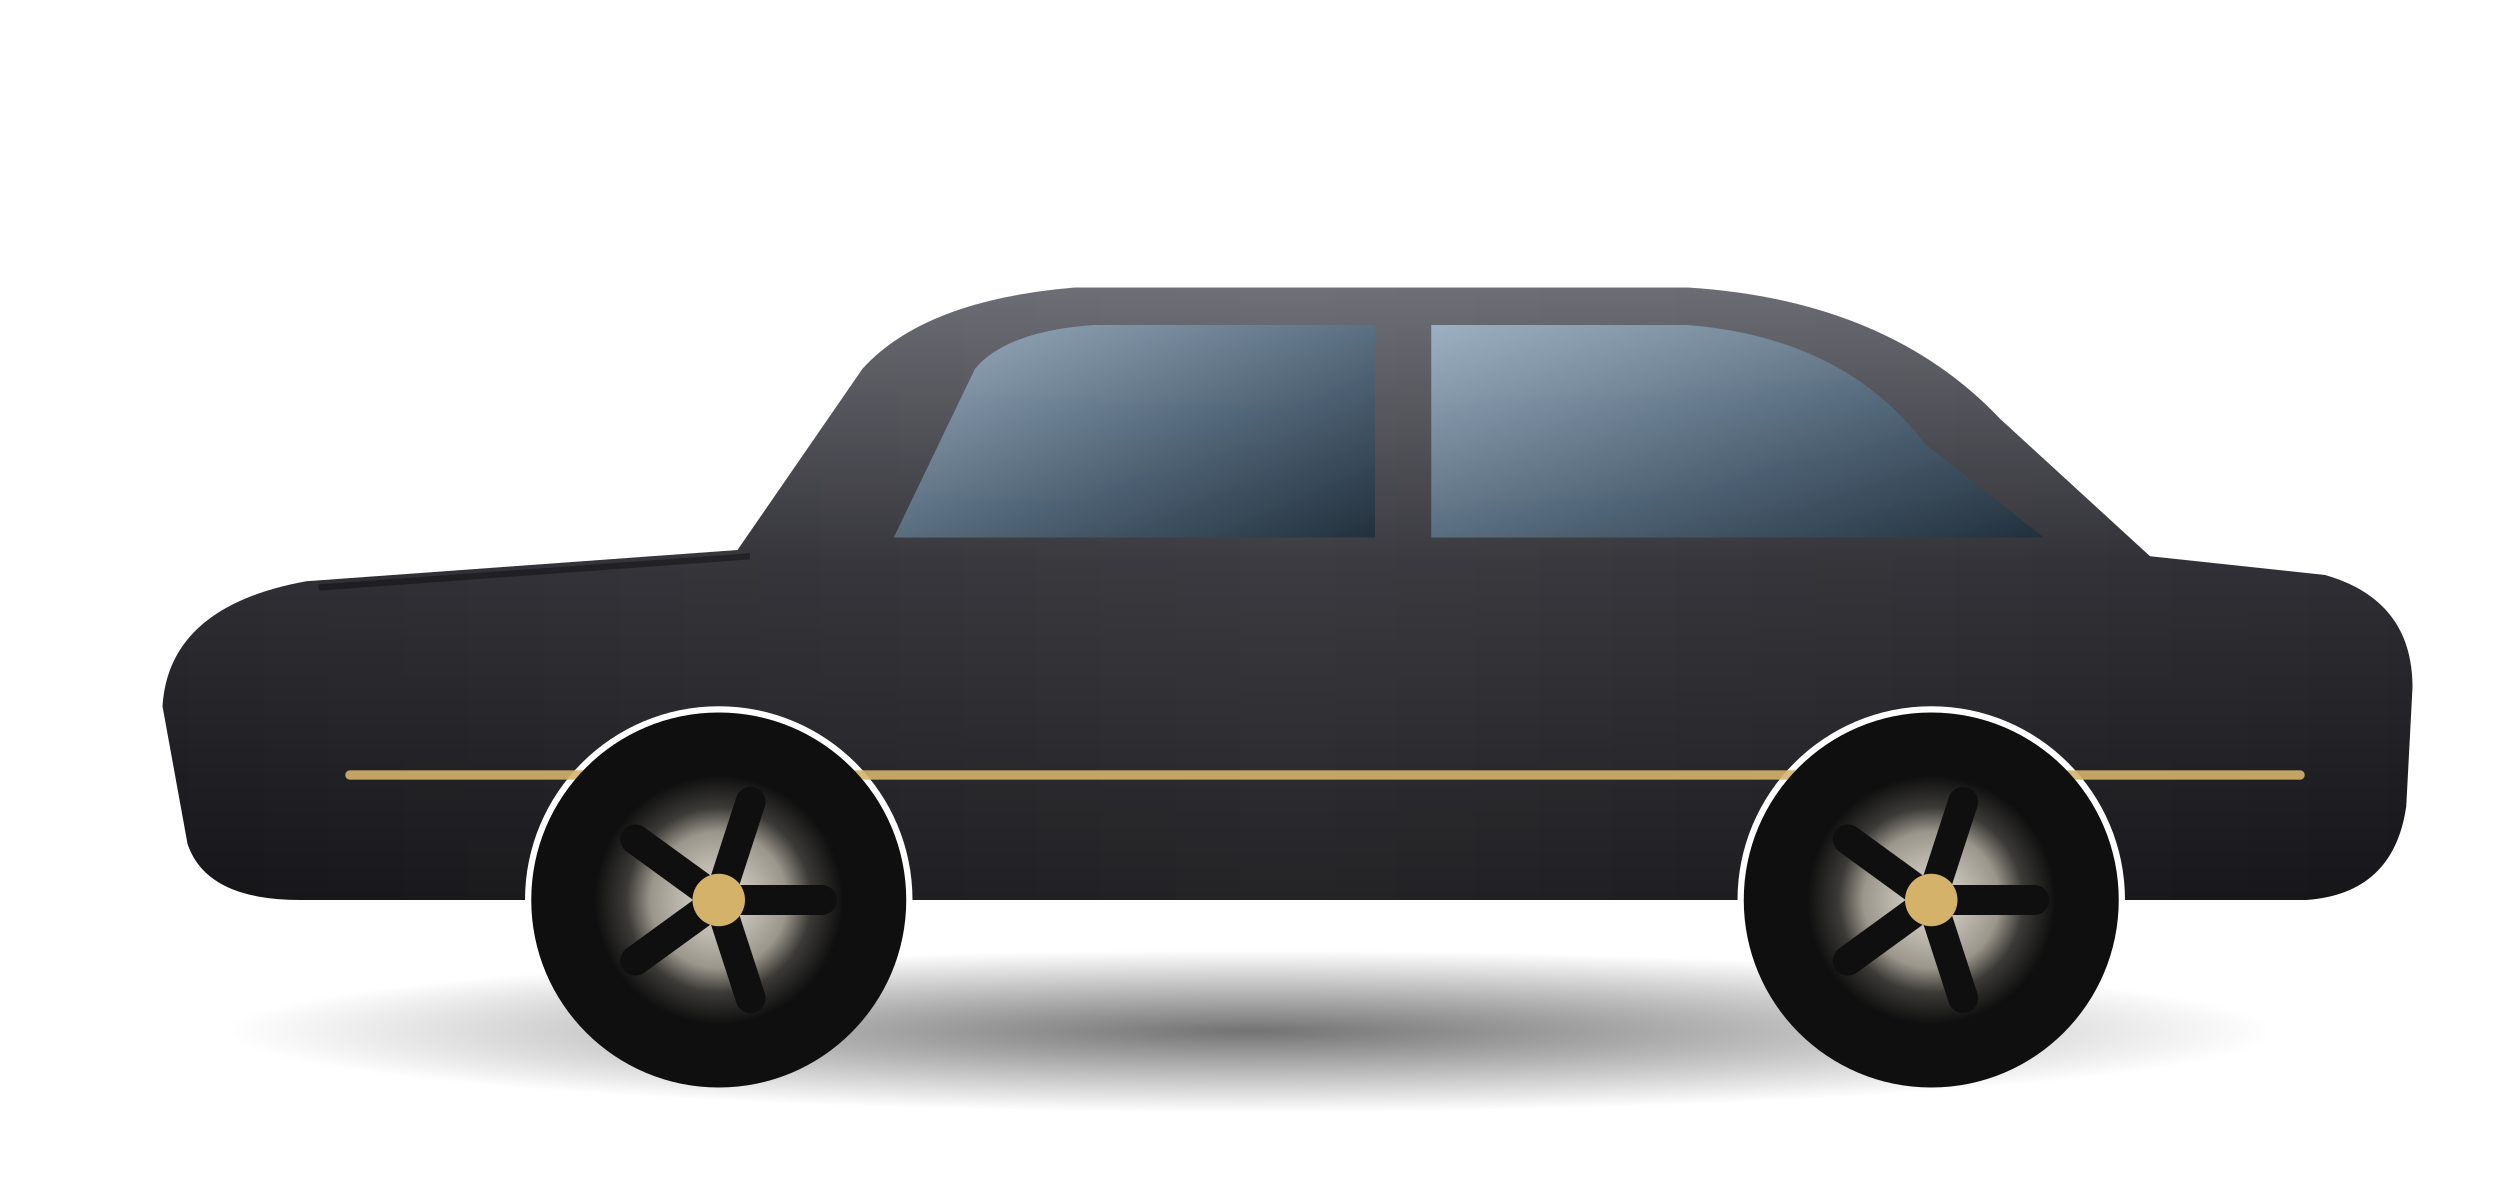
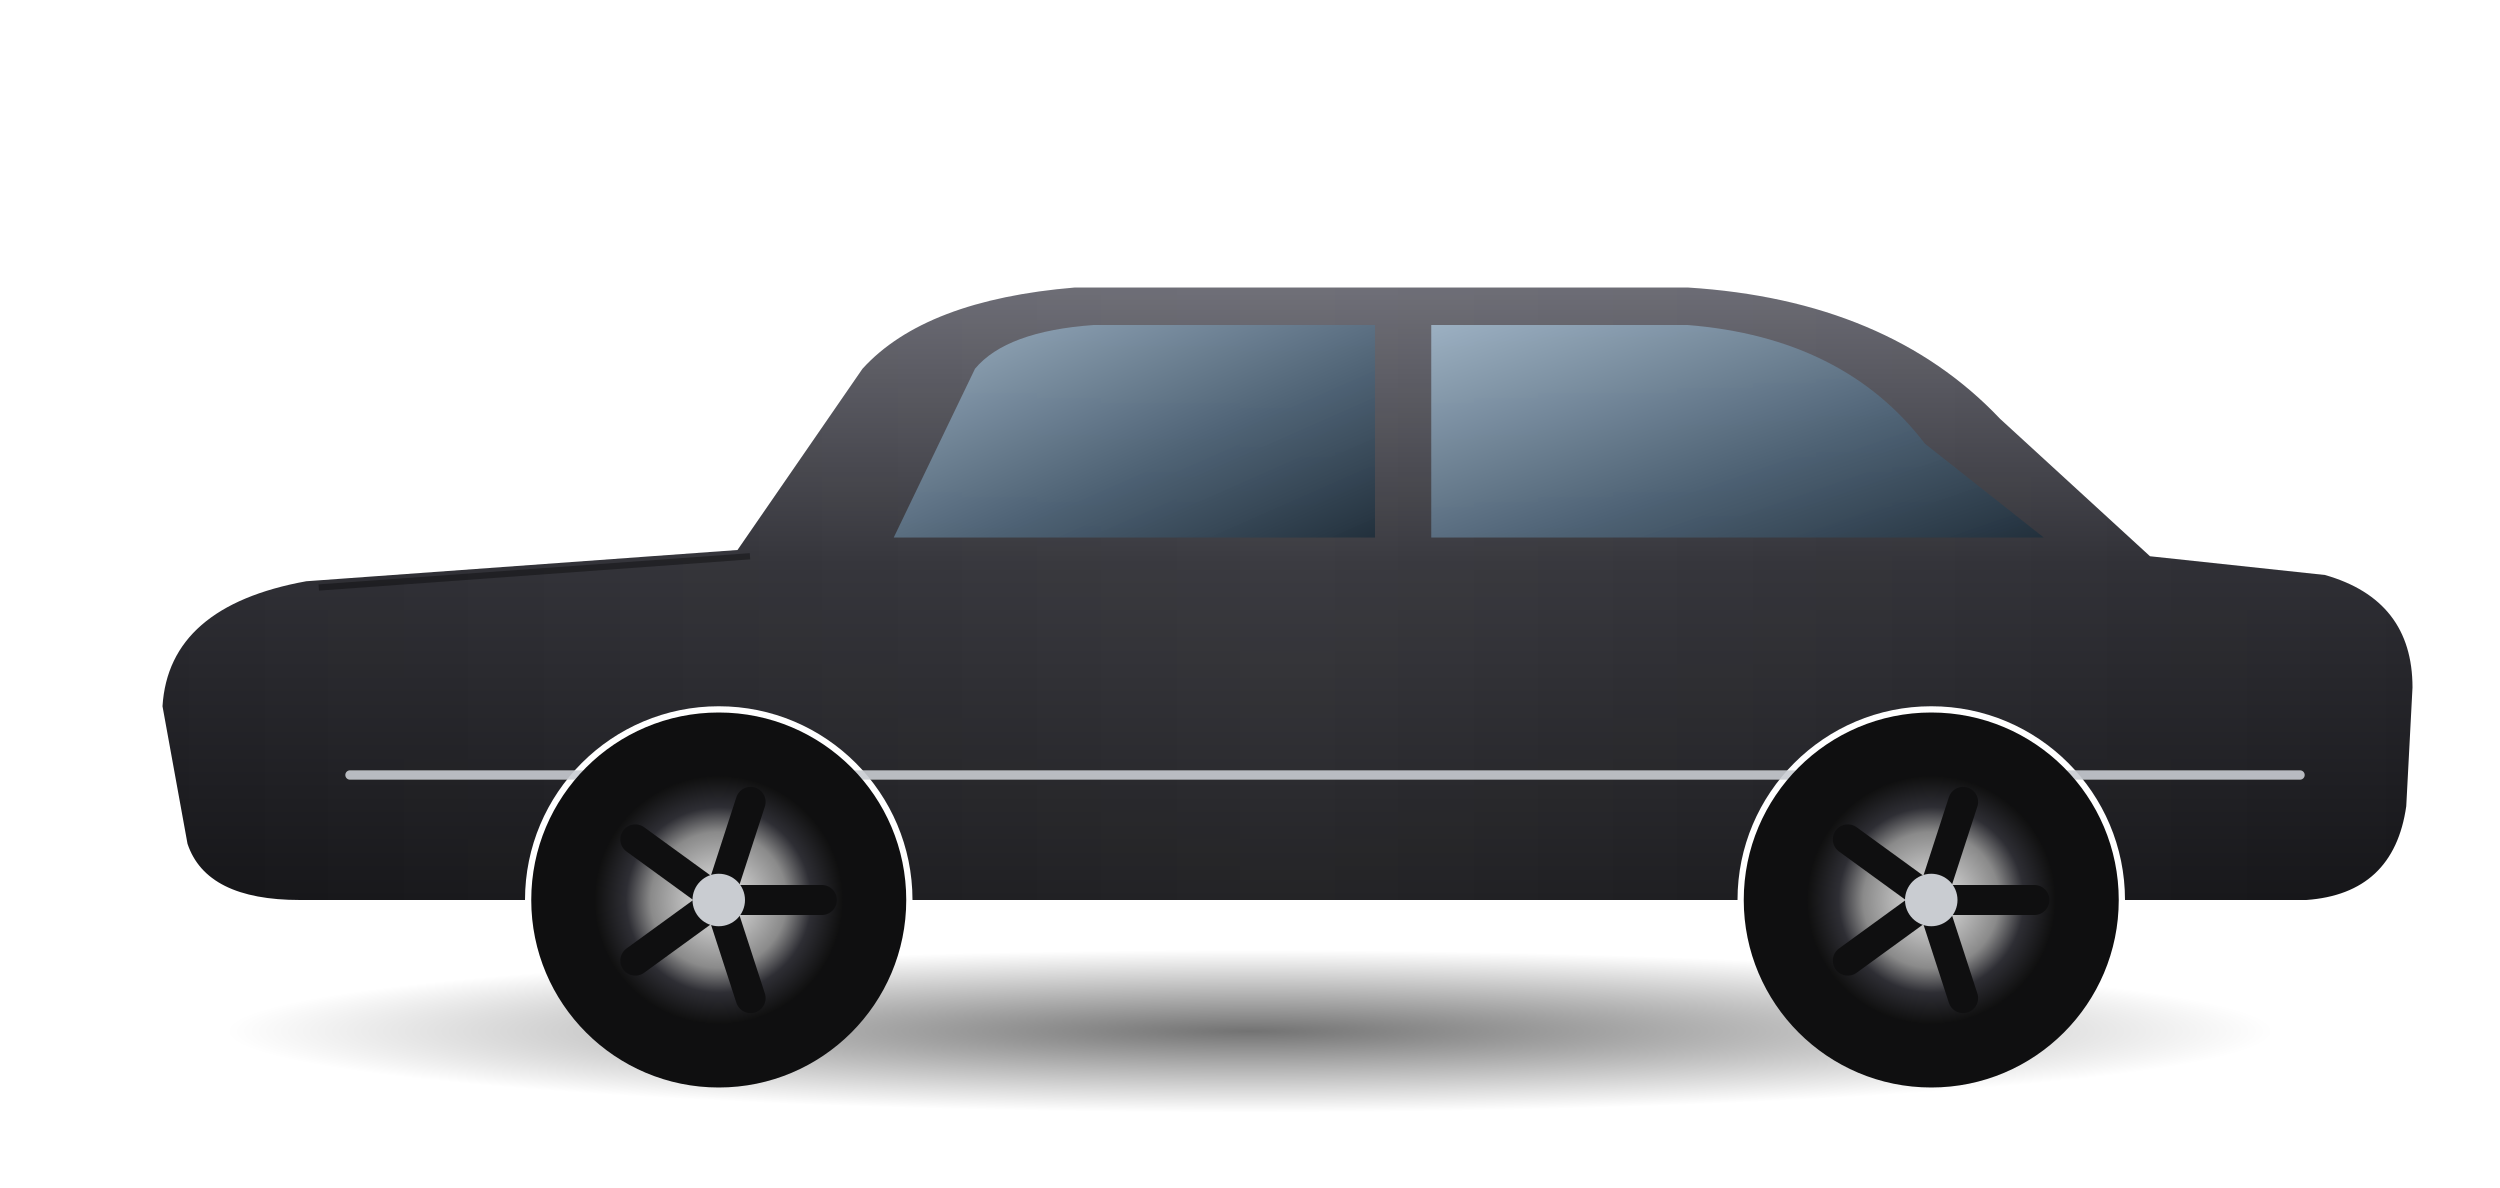
<svg xmlns="http://www.w3.org/2000/svg" viewBox="0 0 800 380" role="img" aria-label="suv-premium">
  <defs>
    <linearGradient id="body" x1="0" y1="0" x2="0" y2="1">
      <stop offset="0" stop-color="#66666f" />
      <stop offset=".45" stop-color="#2e2e34" />
      <stop offset="1" stop-color="#151518" />
    </linearGradient>
    <linearGradient id="glass" x1="0" y1="0" x2="1" y2="1">
      <stop offset="0" stop-color="#9fb4c6" stop-opacity=".95" />
      <stop offset=".6" stop-color="#4e6376" stop-opacity=".95" />
      <stop offset="1" stop-color="#22303c" />
    </linearGradient>
    <linearGradient id="shine" x1="0" y1="0" x2="1" y2="0">
      <stop offset="0" stop-color="#fff" stop-opacity="0" />
      <stop offset=".5" stop-color="#fff" stop-opacity=".35" />
      <stop offset="1" stop-color="#fff" stop-opacity="0" />
    </linearGradient>
    <radialGradient id="shadow" cx=".5" cy=".5" r=".5">
      <stop offset="0" stop-color="#000" stop-opacity=".55" />
      <stop offset="1" stop-color="#000" stop-opacity="0" />
    </radialGradient>
    <radialGradient id="rim" cx=".5" cy=".5" r=".5">
-       <stop offset="0" stop-color="#e6e2d8" />
-       <stop offset=".55" stop-color="#9b968b" />
-       <stop offset=".75" stop-color="#3b3a37" />
+       <stop offset="0" stop-color="#ececec" />
+       <stop offset=".55" stop-color="#8a8a8a" />
+       <stop offset=".75" stop-color="#2e2e34" />
      <stop offset="1" stop-color="#101010" />
    </radialGradient>
  </defs>
  <ellipse cx="400" cy="330" rx="330" ry="26" fill="url(#shadow)" />
  <path d="M60 270 L52 226 Q54 194 98 186 L236 176 L276 118 Q296 96 344 92 L540 92 Q604 96 640 134 L688 178 L744 184 Q772 192 772 220 L770 258 Q766 286 738 288 L680 288 A62 62 0 0 0 556 288 L292 288 A62 62 0 0 0 168 288 L96 288 Q66 288 60 270 Z" fill="url(#body)" />
  <path d="M60 270 L52 226 Q54 194 98 186 L236 176 L276 118 Q296 96 344 92 L540 92 Q604 96 640 134 L688 178 L744 184 Q772 192 772 220 L770 258 Q766 286 738 288 L680 288 A62 62 0 0 0 556 288 L292 288 A62 62 0 0 0 168 288 L96 288 Q66 288 60 270 Z" fill="url(#shine)" opacity=".18" />
  <path d="M286 172 L312 118 Q322 106 350 104 L440 104 L440 172 Z" fill="url(#glass)" />
  <path d="M458 104 L540 104 Q590 108 616 142 L654 172 L458 172 Z" fill="url(#glass)" />
  <path d="M102 188 L240 178" fill="none" stroke="#000" stroke-opacity=".35" stroke-width="2" />
-   <path d="M112 248 L736 248" fill="none" stroke="#d4b26a" stroke-width="3" stroke-linecap="round" opacity=".9" />
+   <path d="M112 248 L736 248" fill="none" stroke="#c9ccd1" stroke-width="3" stroke-linecap="round" opacity=".9" />
  <circle cx="230" cy="288" r="60" fill="#0f0f10" />
  <circle cx="230" cy="288" r="39.6" fill="url(#rim)" />
  <line x1="230" y1="288" x2="263.0" y2="288.0" stroke="#0f0f10" stroke-width="9.6" stroke-linecap="round" />
  <line x1="230" y1="288" x2="240.2" y2="319.4" stroke="#0f0f10" stroke-width="9.6" stroke-linecap="round" />
  <line x1="230" y1="288" x2="203.3" y2="307.4" stroke="#0f0f10" stroke-width="9.6" stroke-linecap="round" />
  <line x1="230" y1="288" x2="203.3" y2="268.6" stroke="#0f0f10" stroke-width="9.6" stroke-linecap="round" />
  <line x1="230" y1="288" x2="240.2" y2="256.6" stroke="#0f0f10" stroke-width="9.6" stroke-linecap="round" />
-   <circle cx="230" cy="288" r="8.4" fill="#d4b26a" />
+   <circle cx="230" cy="288" r="8.4" fill="#c9ccd1" />
  <circle cx="618" cy="288" r="60" fill="#0f0f10" />
  <circle cx="618" cy="288" r="39.6" fill="url(#rim)" />
  <line x1="618" y1="288" x2="651.0" y2="288.0" stroke="#0f0f10" stroke-width="9.6" stroke-linecap="round" />
  <line x1="618" y1="288" x2="628.2" y2="319.4" stroke="#0f0f10" stroke-width="9.6" stroke-linecap="round" />
  <line x1="618" y1="288" x2="591.3" y2="307.4" stroke="#0f0f10" stroke-width="9.6" stroke-linecap="round" />
  <line x1="618" y1="288" x2="591.3" y2="268.6" stroke="#0f0f10" stroke-width="9.6" stroke-linecap="round" />
  <line x1="618" y1="288" x2="628.2" y2="256.6" stroke="#0f0f10" stroke-width="9.6" stroke-linecap="round" />
-   <circle cx="618" cy="288" r="8.4" fill="#d4b26a" />
+   <circle cx="618" cy="288" r="8.4" fill="#c9ccd1" />
</svg>
